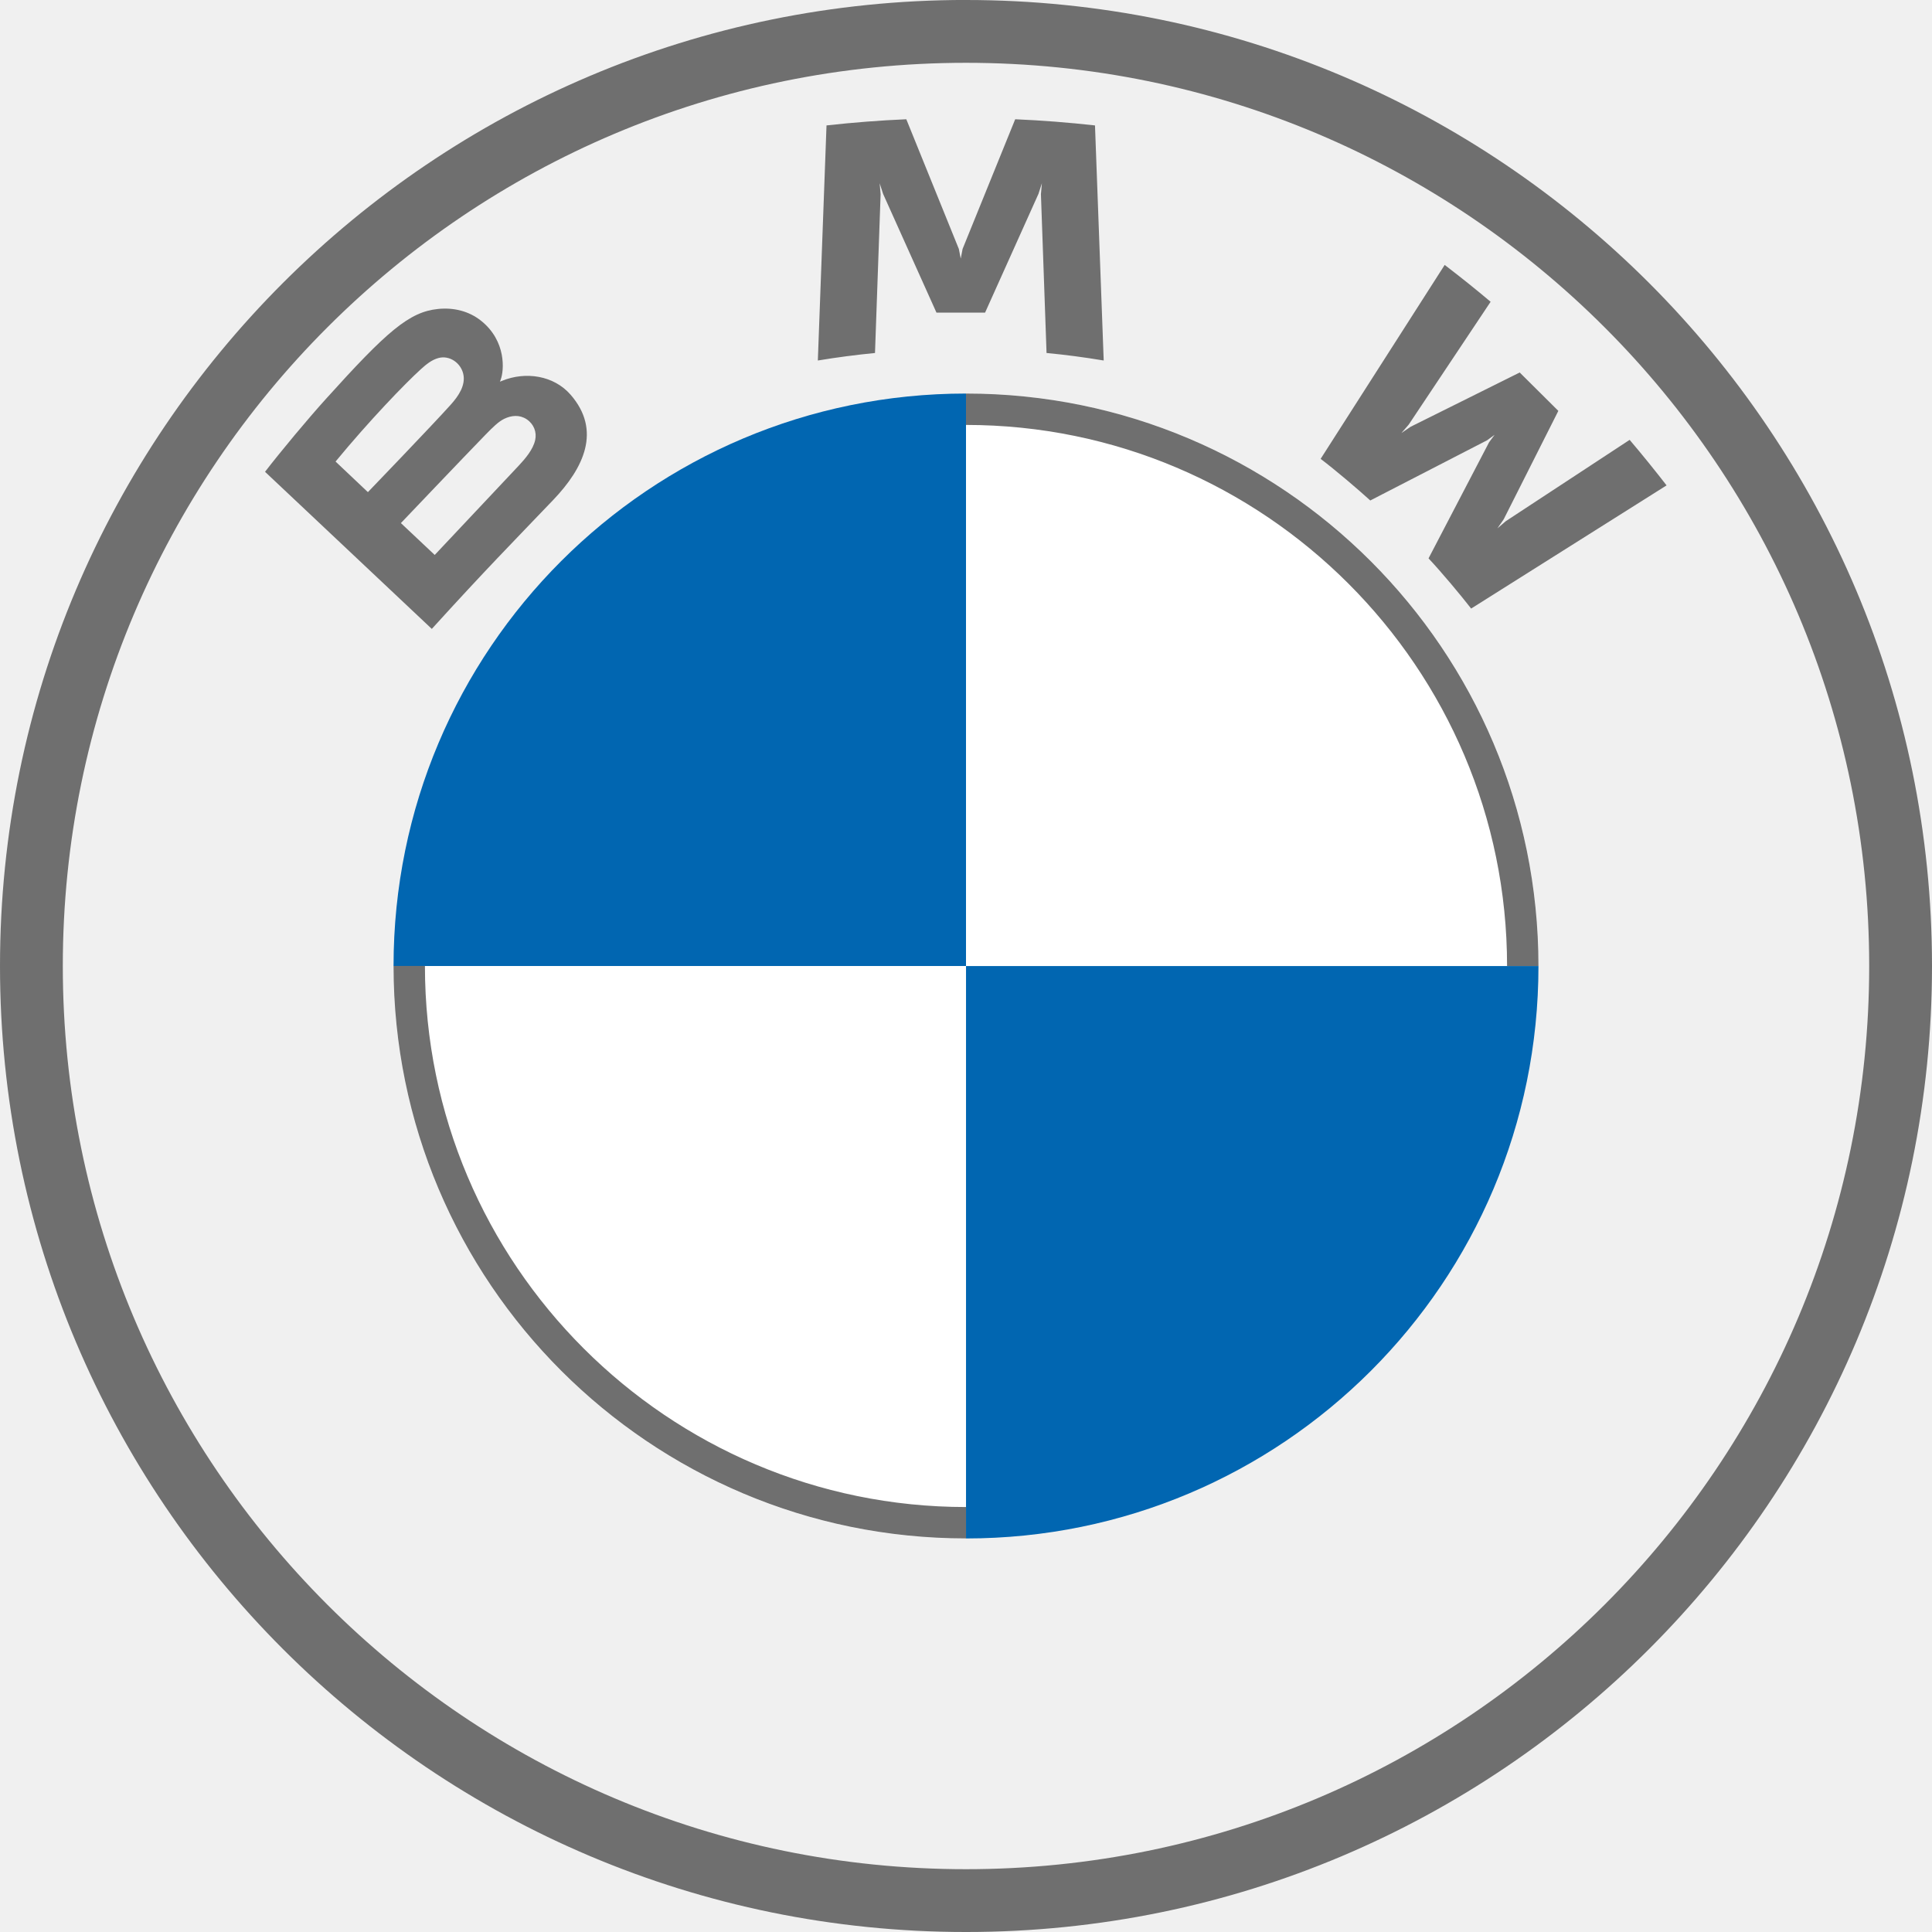
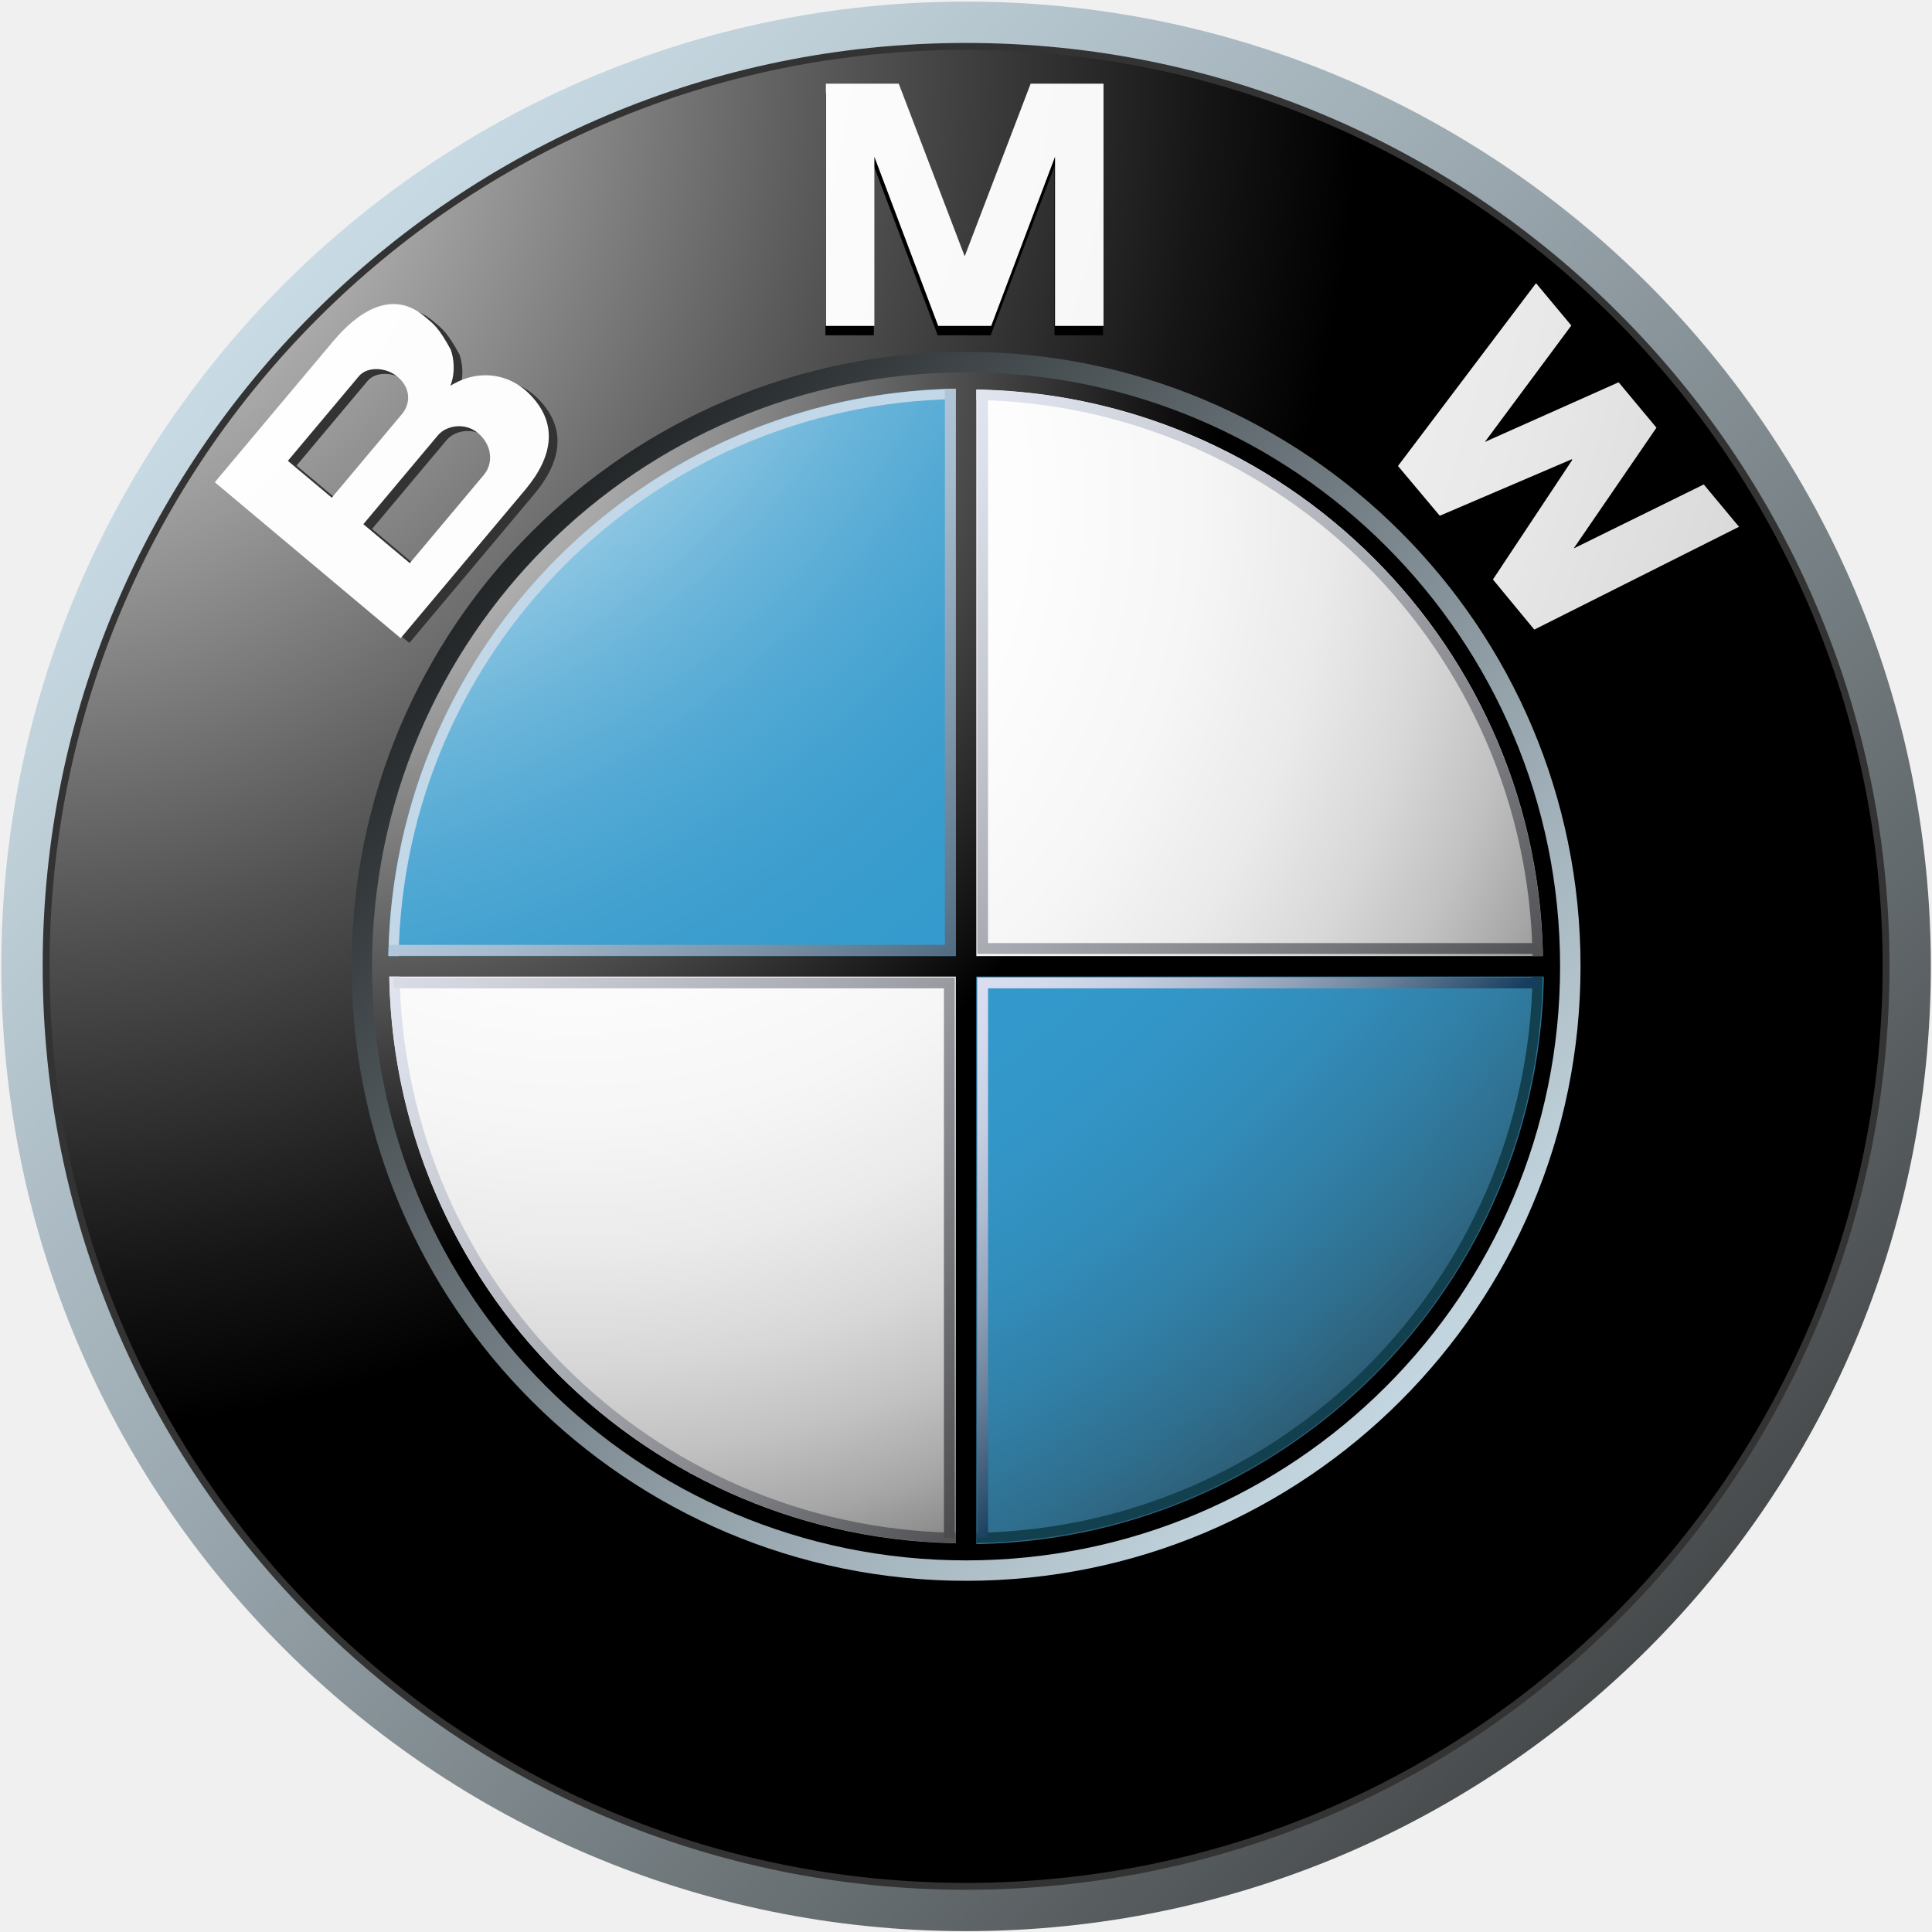
- <svg xmlns="http://www.w3.org/2000/svg" id="svg2" version="1.1" viewBox="0 0 90.857 90.857" height="600" width="600">
-   <defs id="defs25" />
-   <g style="fill:none;fill-rule:evenodd;stroke:none;stroke-width:1" transform="scale(1.714286,1.714286)" id="BMW-logo-grey-fallback-53px">
-     <g id="BMW-logo">
-       <g id="BMW-logo-fallback">
-         <g id="BMW_Grey-Colour_RGB-2">
-           <g style="fill-rule:nonzero" id="BMW_Grey-Colour_RGB">
-             <g id="g3375">
-               <g transform="translate(45.93334,1.766667)" id="g3381">
-                 <g style="fill:none;fill-rule:nonzero;stroke:none;stroke-width:1" id="g3355" transform="translate(-45.93334,-1.766667)">
-                   <path id="path21" style="fill:#0166b1" d="m 42.204,26.5 c 0,8.679 -7.025,15.704 -15.704,15.704 L 26.5,26.5 l 15.704,0 z M 26.5,10.796 26.5,26.5 l -15.704,0 c 0,-8.679 7.025,-15.704 15.704,-15.704 z" />
-                 </g>
-                 <path id="path21-3" style="fill:#ffffff;fill-rule:nonzero;stroke:none;stroke-width:1" d="m -19.433,9.03 c 8.679,0 15.704,7.025 15.704,15.704 l -15.704,0 0,-15.704 z m -15.704,15.704 15.704,0 0,15.704 c -8.679,0 -15.704,-7.025 -15.704,-15.704 z" />
-               </g>
-             </g>
-             <g id="g3393">
-               <path d="m 26.5,10.796 0,0.861 0,0 c 8.183,0 14.843,6.658 14.843,14.843 l 0.861,0 c 0,-8.672 -7.031,-15.704 -15.704,-15.704 l 0,0 m 0,30.546 c -8.183,0 -14.843,-6.658 -14.843,-14.843 l -0.861,0 c 0,8.672 7.031,15.704 15.704,15.704 m 0,-42.204 C 11.865,1.8472994e-7 1.0347299e-6,11.865 1.0347299e-6,26.5 1.0347299e-6,41.135 11.865,53 26.5,53 41.135,53 53,41.135 53,26.5 53,11.865 41.135,1.8472994e-7 26.5,1.8472994e-7 l 0,0 z M 51.277,26.5 c 0,13.683 -11.092,24.777 -24.777,24.777 -13.685,0 -24.777,-11.094 -24.777,-24.777 0,-13.683 11.094,-24.777 24.777,-24.777 13.683,0 24.777,11.094 24.777,24.777 z" style="fill:#6f6f6f" id="path14" />
-             </g>
-             <g id="g3386">
-               <g id="Group" transform="translate(7.197531,3.271605)" style="fill:#6f6f6f">
-                 <path d="M 7.978,10.444 C 8.825,9.558 9.304,8.535 8.457,7.558 7.997,7.028 7.223,6.912 6.582,7.173 l -0.064,0.025 0.02,-0.056 C 6.633,6.89 6.694,6.086 6.004,5.531 5.668,5.261 5.246,5.16 4.819,5.204 4.024,5.284 3.412,5.823 1.747,7.668 1.244,8.224 0.512,9.102 0.073,9.671 c 0,0 4.575,4.31 4.575,4.31 1.516,-1.667 2.134,-2.286 3.33,-3.537 z M 2.008,9.39 C 2.93,8.271 3.909,7.255 4.352,6.853 4.492,6.726 4.645,6.6 4.83,6.55 5.131,6.468 5.44,6.68 5.511,6.986 5.581,7.294 5.386,7.586 5.17,7.827 4.682,8.373 2.895,10.229 2.895,10.229 c 0,0 -0.887,-0.839 -0.887,-0.839 z m 1.792,1.688 c 0,0 1.74,-1.827 2.309,-2.412 C 6.334,8.435 6.479,8.294 6.634,8.218 6.835,8.121 7.055,8.101 7.251,8.23 7.444,8.359 7.533,8.58 7.484,8.799 7.427,9.061 7.212,9.31 7.035,9.5 6.795,9.755 4.731,11.948 4.728,11.952 L 3.8,11.078 Z m 16.026,-5.774 1.465,-3.259 0.093,-0.289 -0.026,0.301 0.154,4.355 c 0.514,0.048 1.045,0.119 1.568,0.206 L 22.841,0.169 C 22.109,0.088 21.381,0.031 20.652,0 L 19.209,3.557 19.158,3.822 19.106,3.557 17.665,0 C 16.936,0.031 16.208,0.088 15.476,0.169 L 15.238,6.618 c 0.523,-0.087 1.054,-0.156 1.568,-0.206 l 0.154,-4.355 -0.026,-0.301 0.093,0.289 1.465,3.259 1.334,0 z m 12.165,6.742 c 0.36,0.383 0.878,1.002 1.169,1.377 l 5.361,-3.379 C 38.253,9.696 37.827,9.167 37.508,8.795 l -3.395,2.229 -0.232,0.198 0.173,-0.25 L 35.552,8 34.492,6.947 31.499,8.436 31.247,8.608 31.447,8.377 33.694,5.007 C 33.298,4.673 32.918,4.367 32.434,3.996 l -3.403,5.32 c 0.431,0.329 0.999,0.813 1.362,1.142 L 33.597,8.807 33.803,8.657 33.652,8.861 31.991,12.046 Z" id="B_x5F_22d_61_" />
-               </g>
-             </g>
-           </g>
-         </g>
-       </g>
-     </g>
-   </g>
+ <svg xmlns="http://www.w3.org/2000/svg" xmlns:xlink="http://www.w3.org/1999/xlink" height="1015" viewBox="-.68 -.847 1015 1015" width="1015">
+   <linearGradient id="a" gradientUnits="userSpaceOnUse" x1="-74.197" x2="1001.25" y1="-54.648" y2="984.588">
+     <stop offset="0" stop-color="#dff4ff" />
+     <stop offset=".098" stop-color="#d6eaf5" />
+     <stop offset=".268" stop-color="#bfd0d9" />
+     <stop offset=".488" stop-color="#98a5ac" />
+     <stop offset=".747" stop-color="#646b6e" />
+     <stop offset="1" stop-color="#2b2b2b" />
+   </linearGradient>
+   <radialGradient id="b" cx="-6.317" cy="33.522" gradientUnits="userSpaceOnUse" r="720.108">
+     <stop offset="0" stop-color="#fff" />
+     <stop offset=".306" stop-color="#a8a8a8" />
+     <stop offset=".646" stop-color="#4f4f4f" />
+     <stop offset=".885" stop-color="#161616" />
+     <stop offset="1" />
+   </radialGradient>
+   <linearGradient id="c" gradientTransform="matrix(-1 0 0 -1 930.9756 1169.306)" gradientUnits="userSpaceOnUse" x1="54.041" x2="738.989" y1="304.847" y2="966.733">
+     <stop offset="0" stop-color="#dff4ff" />
+     <stop offset=".086" stop-color="#d6eaf5" />
+     <stop offset=".233" stop-color="#bed0d9" />
+     <stop offset=".424" stop-color="#96a4ac" />
+     <stop offset=".652" stop-color="#5f686d" />
+     <stop offset=".907" stop-color="#1a1d1e" />
+     <stop offset="1" />
+   </linearGradient>
+   <linearGradient id="d">
+     <stop offset="0" stop-color="#fff" />
+     <stop offset=".31" stop-color="#fdfdfd" />
+     <stop offset=".451" stop-color="#f6f6f6" />
+     <stop offset=".557" stop-color="#e9e9e9" />
+     <stop offset=".646" stop-color="#d7d7d7" />
+     <stop offset=".724" stop-color="#bfbfbf" />
+     <stop offset=".794" stop-color="#a2a2a2" />
+     <stop offset=".859" stop-color="#808080" />
+     <stop offset=".92" stop-color="#575757" />
+     <stop offset=".975" stop-color="#2b2b2b" />
+     <stop offset="1" stop-color="#141414" />
+   </linearGradient>
+   <radialGradient id="e" cx="-135.647" cy="-39.812" gradientUnits="userSpaceOnUse" r="1730.313" xlink:href="#d" />
+   <radialGradient id="f" cx="-135.723" cy="-39.812" gradientUnits="userSpaceOnUse" r="1730.461" xlink:href="#d" />
+   <radialGradient id="g" cx="-135.817" cy="-40.32" gradientUnits="userSpaceOnUse" r="1731.787" xlink:href="#d" />
+   <linearGradient id="h">
+     <stop offset="0" stop-color="#e6e6e6" />
+     <stop offset=".104" stop-color="#d6d6d6" />
+     <stop offset=".307" stop-color="#adadad" />
+     <stop offset=".588" stop-color="#6c6c6c" />
+     <stop offset=".933" stop-color="#121212" />
+     <stop offset="1" />
+   </linearGradient>
+   <radialGradient id="i" cx="174.253" cy="200.075" gradientUnits="userSpaceOnUse" r="466.718" xlink:href="#h" />
+   <radialGradient id="j" cx="301.906" cy="262.848" gradientUnits="userSpaceOnUse" r="678.742">
+     <stop offset="0" stop-color="#fff" />
+     <stop offset=".344" stop-color="#fdfdfd" />
+     <stop offset=".481" stop-color="#f6f6f6" />
+     <stop offset=".582" stop-color="#eaeaea" />
+     <stop offset=".665" stop-color="#d8d8d8" />
+     <stop offset=".737" stop-color="#c2c2c2" />
+     <stop offset=".802" stop-color="#a6a6a6" />
+     <stop offset=".86" stop-color="#848484" />
+     <stop offset=".913" stop-color="#5f5f5f" />
+     <stop offset=".949" stop-color="#404040" />
+     <stop offset=".957" stop-color="#404040" />
+     <stop offset="1" stop-color="#404040" />
+     <stop offset="1" />
+   </radialGradient>
+   <linearGradient id="k">
+     <stop offset=".169" stop-color="#fff" />
+     <stop offset=".196" stop-color="#e0eff7" />
+     <stop offset=".241" stop-color="#b2d9ec" />
+     <stop offset=".287" stop-color="#8bc5e2" />
+     <stop offset=".335" stop-color="#6bb5da" />
+     <stop offset=".384" stop-color="#52a9d4" />
+     <stop offset=".436" stop-color="#41a0cf" />
+     <stop offset=".491" stop-color="#369bcd" />
+     <stop offset=".556" stop-color="#39c" />
+     <stop offset=".606" stop-color="#3396c8" />
+     <stop offset=".655" stop-color="#328ebc" />
+     <stop offset=".705" stop-color="#3180a8" />
+     <stop offset=".754" stop-color="#2f6d8c" />
+     <stop offset=".803" stop-color="#2d5468" />
+     <stop offset=".851" stop-color="#2a373d" />
+     <stop offset=".871" stop-color="#292929" />
+   </linearGradient>
+   <radialGradient id="l" cx="102.618" cy="5.56" gradientUnits="userSpaceOnUse" r="1202.06" xlink:href="#k" />
+   <radialGradient id="m" cx="102.618" cy="5.551" gradientUnits="userSpaceOnUse" r="1202.037" xlink:href="#k" />
+   <radialGradient id="n" cx="180.627" cy="205.954" gradientUnits="userSpaceOnUse" r="457.773" xlink:href="#h" />
+   <linearGradient id="o">
+     <stop offset="0" stop-color="#f0f4ff" />
+     <stop offset=".109" stop-color="#ebeff9" />
+     <stop offset=".247" stop-color="#dce0ea" />
+     <stop offset=".403" stop-color="#c4c7cf" />
+     <stop offset=".57" stop-color="#a2a4ab" />
+     <stop offset=".747" stop-color="#76777c" />
+     <stop offset=".929" stop-color="#414243" />
+     <stop offset="1" stop-color="#2b2b2b" />
+   </linearGradient>
+   <linearGradient id="p" gradientUnits="userSpaceOnUse" x1="446.835" x2="893.254" xlink:href="#o" y1="91.655" y2="523.042" />
+   <linearGradient id="q" gradientUnits="userSpaceOnUse" x1="84.488" x2="530.914" xlink:href="#o" y1="455.87" y2="887.265" />
+   <linearGradient id="r" gradientUnits="userSpaceOnUse" x1="300.459" x2="531.948" y1="302.041" y2="525.736">
+     <stop offset="0" stop-color="#c2d7e8" />
+     <stop offset=".134" stop-color="#bacfe1" />
+     <stop offset=".343" stop-color="#a4bacd" />
+     <stop offset=".6" stop-color="#8098ac" />
+     <stop offset=".894" stop-color="#4e697f" />
+     <stop offset="1" stop-color="#3a566d" />
+   </linearGradient>
+   <linearGradient id="s" gradientUnits="userSpaceOnUse" x1="184.524" x2="626.457" y1="356.854" y2="783.908">
+     <stop offset="0" stop-color="#f0f4ff" />
+     <stop offset=".097" stop-color="#e8ebf6" />
+     <stop offset=".257" stop-color="#d1d4dd" />
+     <stop offset=".459" stop-color="#abaeb5" />
+     <stop offset=".695" stop-color="#78797d" />
+     <stop offset=".958" stop-color="#363637" />
+     <stop offset="1" stop-color="#2b2b2b" />
+   </linearGradient>
+   <linearGradient id="t" gradientUnits="userSpaceOnUse" x1="510.257" x2="665.275" y1="515.267" y2="665.066">
+     <stop offset="0" stop-color="#d9def0" />
+     <stop offset=".123" stop-color="#d4daec" />
+     <stop offset=".263" stop-color="#c7cfe2" />
+     <stop offset=".411" stop-color="#b0bcd1" />
+     <stop offset=".566" stop-color="#90a1b8" />
+     <stop offset=".725" stop-color="#677f99" />
+     <stop offset=".885" stop-color="#355674" />
+     <stop offset=".972" stop-color="#173d5d" />
+   </linearGradient>
+   <linearGradient id="u" gradientUnits="userSpaceOnUse" x1="351.678" x2="793.132" xlink:href="#o" y1="194.776" y2="621.366" />
+   <path d="m506.86 0c-279.92 0-506.86 226.918-506.86 506.848 0 279.926 226.94 506.848 506.86 506.848 279.94 0 506.857-226.922 506.857-506.848.001-279.93-226.916-506.848-506.857-506.848zm0 988.352c-265.939 0-481.495-215.574-481.495-481.504 0-265.927 215.556-481.512 481.495-481.512 265.937 0 481.511 215.584 481.511 481.512 0 265.93-215.574 481.504-481.511 481.504z" fill="url(#a)" />
+   <path d="m992.003 506.848c0 267.914-217.227 485.133-485.143 485.133-267.919 0-485.123-217.219-485.123-485.133 0-267.929 217.204-485.133 485.123-485.133 267.916 0 485.143 217.204 485.143 485.133z" fill="#333" />
+   <path d="m988.371 506.848c0 265.93-215.574 481.504-481.511 481.504-265.939 0-481.495-215.574-481.495-481.504 0-265.927 215.556-481.512 481.495-481.512 265.937 0 481.511 215.585 481.511 481.512z" fill="url(#b)" />
+   <path d="m829.676 506.848c0 178.28-144.53 322.803-322.815 322.803-178.289 0-322.819-144.522-322.819-322.803 0-178.289 144.53-322.816 322.819-322.816 178.285 0 322.815 144.528 322.815 322.816z" fill="url(#c)" />
+   <polygon points="519.79 175.308 553.324 86.431 553.324 175.308 578.792 175.308 578.792 48.021 540.518 48.021 505.704 139.157 506.035 139.157 471.223 48.021 432.947 48.021 432.947 175.308 458.416 175.308 458.416 86.431 491.949 175.308" />
+   <polygon points="869.313 232.384 825.798 295.831 894.146 262.216 912.684 284.447 805.115 338.459 783.379 312.144 825.077 249.275 824.83 248.965 755.473 278.651 733.489 252.513 806.021 156.469 824.563 178.712 779.146 239.871 849.433 208.522" />
+   <path d="m281.427 208.068c-10.251-9.951-26.069-12.951-40.939-3.733 2.847-7.363 1.691-14.858.186-19.015-6.414-11.662-8.662-13.137-13.899-17.561-17.097-14.324-35.082-2.093-47.93 13.219l-62.116 74.028 97.651 81.925 65.5-78.047c14.971-17.838 17.282-35.523 1.547-50.816zm-126.321 35.7l37.311-44.464c4.33-5.146 14.106-4.94 20.375.341 6.908 5.795 6.928 14.002 2.289 19.54l-36.896 43.95zm102.934 7.393l-38.896 46.353-24.355-20.47 39.185-46.711c4.434-5.281 14.313-6.817 20.974-1.229 7.505 6.312 8.247 15.912 3.092 22.057z" fill="#333" />
+   <polygon fill="url(#e)" points="520.06 170.39 553.592 81.515 553.592 170.39 579.063 170.39 579.063 43.103 540.784 43.103 505.973 134.236 506.303 134.236 471.491 43.103 433.212 43.103 433.212 170.39 458.683 170.39 458.683 81.515 492.218 170.39" />
+   <polygon fill="url(#f)" points="869.563 223.844 826.067 287.293 894.413 253.667 912.934 275.909 805.38 329.921 783.645 303.596 825.345 240.735 825.1 240.416 755.72 270.114 733.759 243.963 806.291 147.93 824.83 170.164 779.419 231.322 849.68 199.985" />
+   <path d="m276.868 205.563c-10.23-9.951-26.069-12.953-40.916-3.743 2.824-7.364 1.67-14.86.166-18.996-6.415-11.682-8.642-13.137-13.923-17.57-17.096-14.333-35.059-2.095-47.887 13.231l-62.139 74.016 97.653 81.926 65.499-78.059c14.953-17.839 17.282-35.512 1.547-50.805zm-126.317 35.698l37.307-44.453c4.312-5.155 14.086-4.949 20.376.319 6.909 5.806 6.93 14.023 2.268 19.54l-36.873 43.959zm102.952 7.393l-38.896 46.352-24.398-20.47 39.207-46.721c4.433-5.269 14.291-6.806 20.953-1.216 7.547 6.32 8.29 15.9 3.134 22.055z" fill="url(#g)" />
+   <path d="m194.788 506.852c0-172.358 139.724-312.082 312.073-312.082 172.367 0 312.072 139.724 312.072 312.082 0 172.351-139.705 312.071-312.072 312.071-172.35 0-312.073-139.72-312.073-312.071z" fill="url(#i)" />
+   <path d="m203.759 506.852c0-167.399 135.702-303.112 303.102-303.112s303.12 135.712 303.12 303.112c0 167.401-135.721 303.113-303.12 303.113s-303.102-135.712-303.102-303.113z" fill="url(#j)" />
+   <path d="m203.284 506.852h303.576v-303.575c-167.669 0-303.576 135.908-303.576 303.575z" fill="url(#l)" />
+   <path d="m506.86 506.852v303.579c167.667 0 303.576-135.933 303.576-303.579z" fill="url(#m)" />
+   <polygon fill="url(#n)" points="812.95 501.458 512.242 501.458 512.242 200.75 501.476 200.75 501.476 501.458 200.768 501.458 200.768 512.225 501.476 512.225 501.476 812.942 512.242 812.942 512.242 512.225 812.95 512.225" />
+   <path d="m512.242 209.267c160.141 2.848 289.366 132.062 292.232 292.191h5.36c-2.863-163.099-134.482-294.736-297.593-297.583v5.392z" fill="url(#p)" />
+   <path d="m208.729 501.418c2.845-160.347 132.256-289.747 292.604-292.604v-5.383c-163.336 2.856-295.12 134.669-297.987 297.986h5.383z" fill="#c2d7e8" />
+   <path d="m501.476 804.433c-160.139-2.844-289.364-132.069-292.211-292.208h-5.381c2.866 163.108 134.484 294.75 297.593 297.594v-5.386z" fill="url(#q)" />
+   <path d="m804.475 512.225c-2.866 160.139-132.092 289.364-292.232 292.208v5.386c163.11-2.844 294.747-134.485 297.593-297.594z" fill="#12404f" />
+   <polygon fill="url(#r)" points="495.724 203.432 495.724 495.551 203.614 495.551 203.614 501.315 495.724 501.315 501.476 501.315 501.476 495.551 501.476 203.432" />
+   <polygon fill="url(#s)" points="495.229 806.995 495.229 518.391 206.029 518.391 206.029 512.7 495.229 512.7 500.92 512.7 500.92 518.391 500.92 806.995" />
+   <polygon fill="url(#t)" points="518.409 806.995 518.409 518.391 807.011 518.391 807.011 512.7 518.409 512.7 512.737 512.7 512.737 518.391 512.737 806.995" />
+   <polygon fill="url(#u)" points="518.409 206.011 518.409 494.613 807.011 494.613 807.011 500.295 518.409 500.295 512.737 500.295 512.737 494.613 512.737 206.011" />
</svg>
